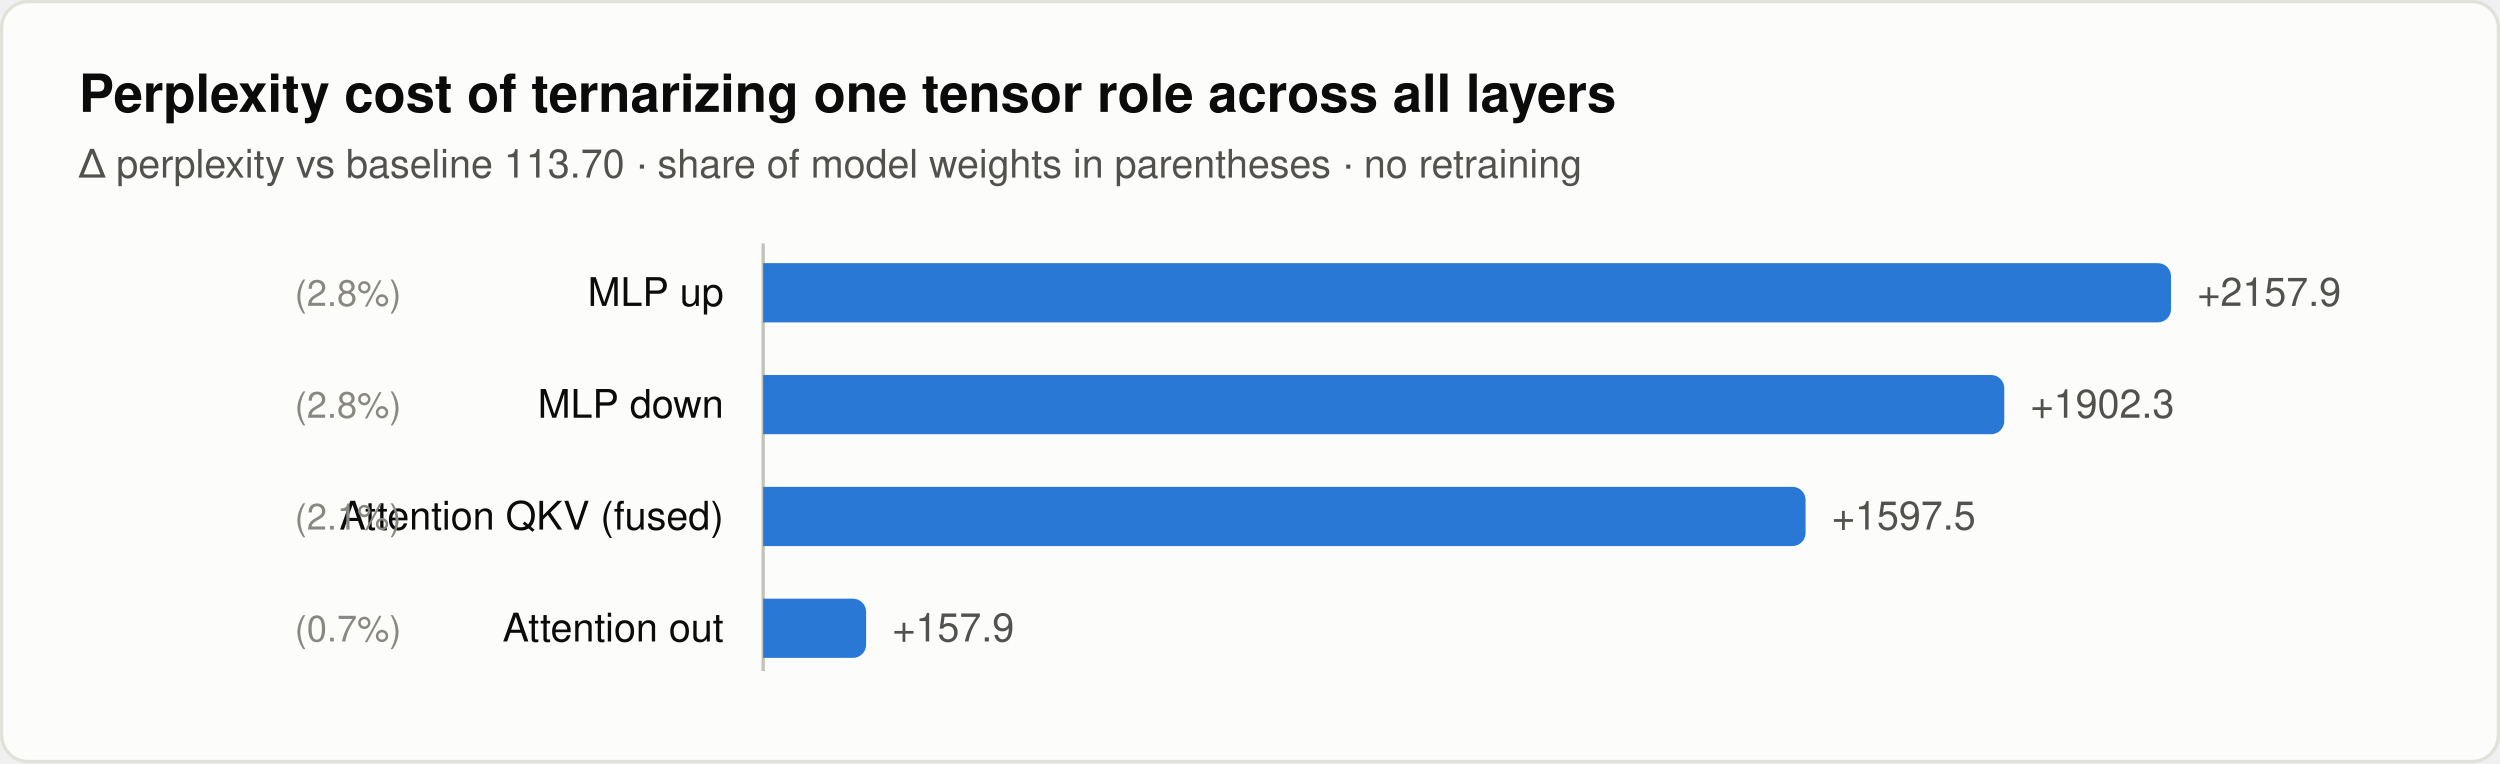
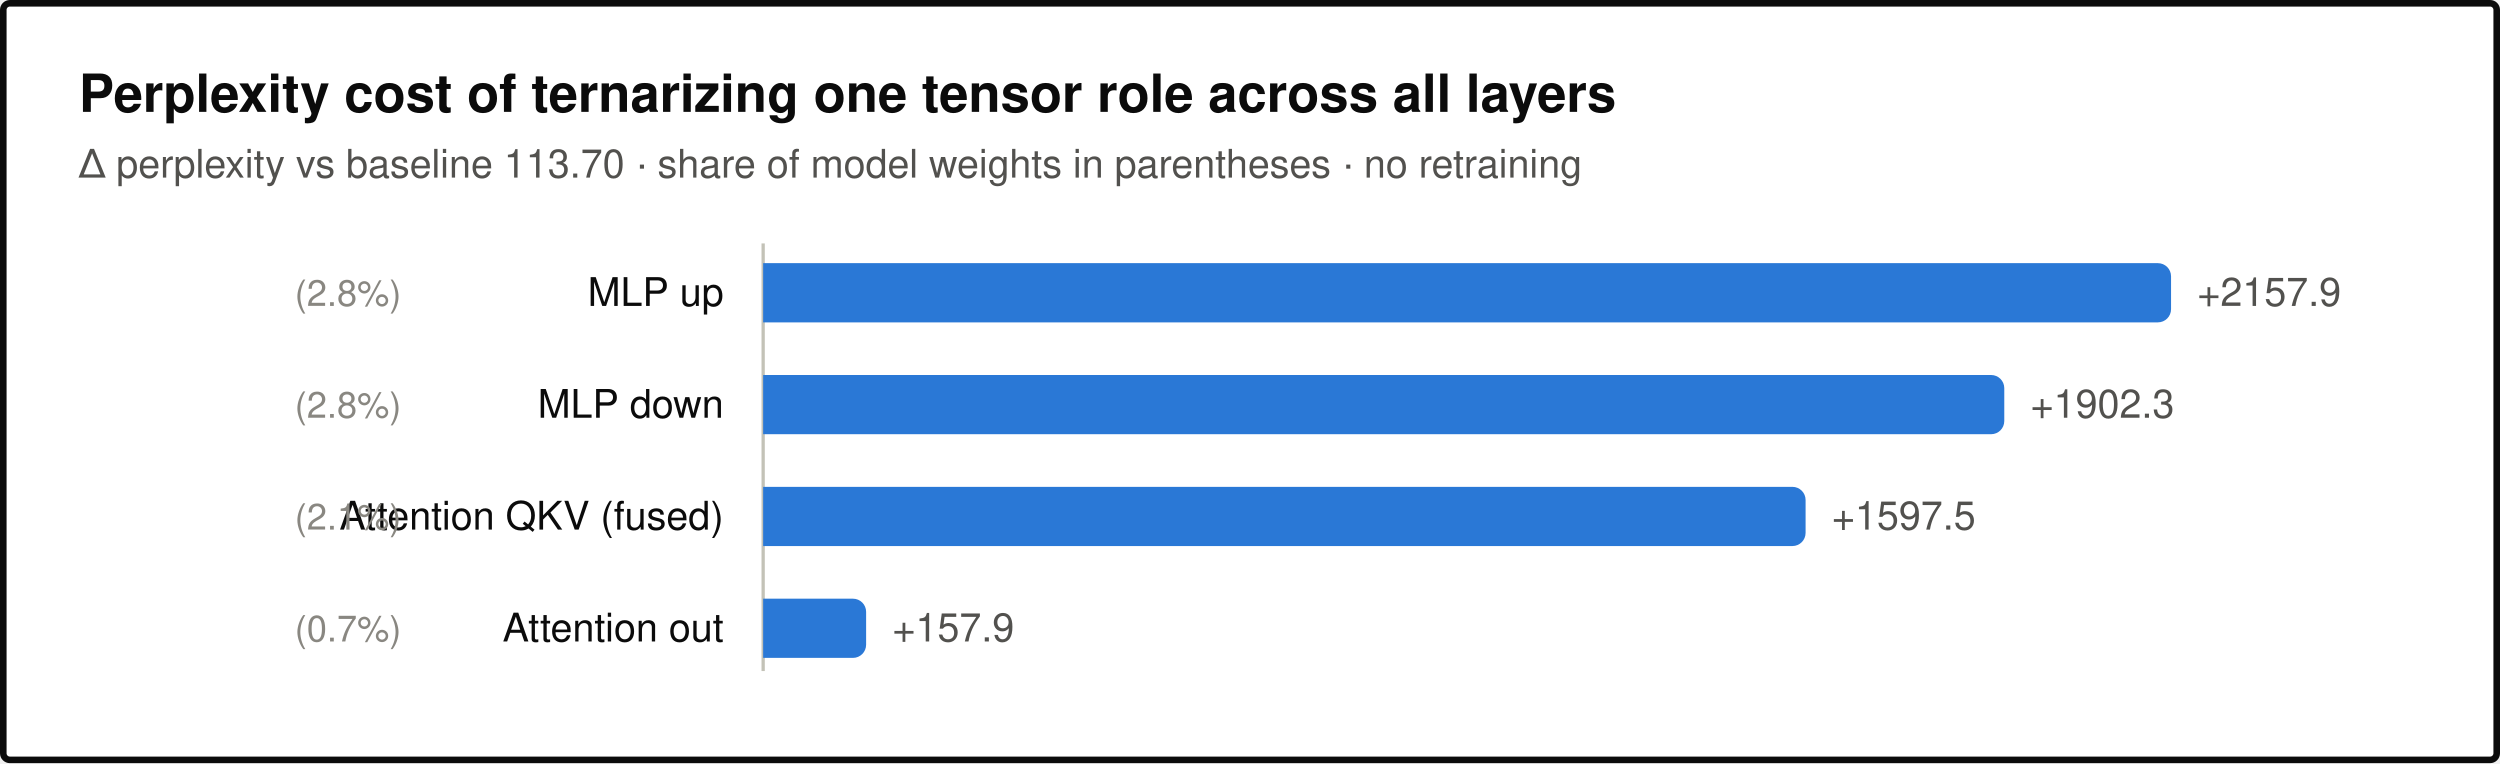
<svg xmlns="http://www.w3.org/2000/svg" viewBox="0 0 760 232" width="760" height="232" role="img" font-family="system-ui, -apple-system, &quot;Segoe UI&quot;, Helvetica, Arial, sans-serif">
-   <rect x="0.5" y="0.5" width="759" height="231" rx="8" fill="#fcfcfb" stroke="#e1e0d9" />
+   <rect x="1" y="1" width="758" height="230" rx="2" stroke-width="2" fill="#ffffff" stroke="#0b0b0b" />
  <text x="24.0" y="34.0" font-size="16" font-weight="600" fill="#0b0b0b" text-anchor="start">Perplexity cost of ternarizing one tensor role across all layers</text>
  <text x="24.0" y="54.0" font-size="12" font-weight="400" fill="#52514e" text-anchor="start">Δ perplexity vs baseline 113.70 · share of model weights in parentheses · no retraining</text>
  <line x1="232.0" y1="74.0" x2="232.0" y2="204.0" stroke="#c3c2b7" stroke-width="1" />
  <text x="220.0" y="93.0" font-size="12" font-weight="400" fill="#0b0b0b" text-anchor="end">MLP up</text>
  <text x="122.0" y="93.0" font-size="11" font-weight="400" fill="#898781" text-anchor="end">(2.8%)</text>
  <path d="M232.0,80.0 h424.0 a4,4 0 0 1 4,4 v10.0 a4,4 0 0 1 -4,4 h-424.0 z" fill="#2a78d6" />
  <text x="668.0" y="93.0" font-size="12" font-weight="400" fill="#52514e" text-anchor="start">+2157.9</text>
  <text x="220.0" y="127.0" font-size="12" font-weight="400" fill="#0b0b0b" text-anchor="end">MLP down</text>
  <text x="122.0" y="127.0" font-size="11" font-weight="400" fill="#898781" text-anchor="end">(2.8%)</text>
  <path d="M232.0,114.0 h373.3 a4,4 0 0 1 4,4 v10.0 a4,4 0 0 1 -4,4 h-373.3 z" fill="#2a78d6" />
  <text x="617.3" y="127.0" font-size="12" font-weight="400" fill="#52514e" text-anchor="start">+1902.3</text>
  <text x="220.0" y="161.0" font-size="12" font-weight="400" fill="#0b0b0b" text-anchor="end">Attention QKV (fused)</text>
  <text x="122.0" y="161.0" font-size="11" font-weight="400" fill="#898781" text-anchor="end">(2.1%)</text>
  <path d="M232.0,148.0 h312.9 a4,4 0 0 1 4,4 v10.0 a4,4 0 0 1 -4,4 h-312.9 z" fill="#2a78d6" />
  <text x="556.9" y="161.0" font-size="12" font-weight="400" fill="#52514e" text-anchor="start">+1597.5</text>
  <text x="220.0" y="195.0" font-size="12" font-weight="400" fill="#0b0b0b" text-anchor="end">Attention out</text>
  <text x="122.0" y="195.0" font-size="11" font-weight="400" fill="#898781" text-anchor="end">(0.7%)</text>
  <path d="M232.0,182.0 h27.3 a4,4 0 0 1 4,4 v10.0 a4,4 0 0 1 -4,4 h-27.3 z" fill="#2a78d6" />
  <text x="271.3" y="195.0" font-size="12" font-weight="400" fill="#52514e" text-anchor="start">+157.9</text>
</svg>
